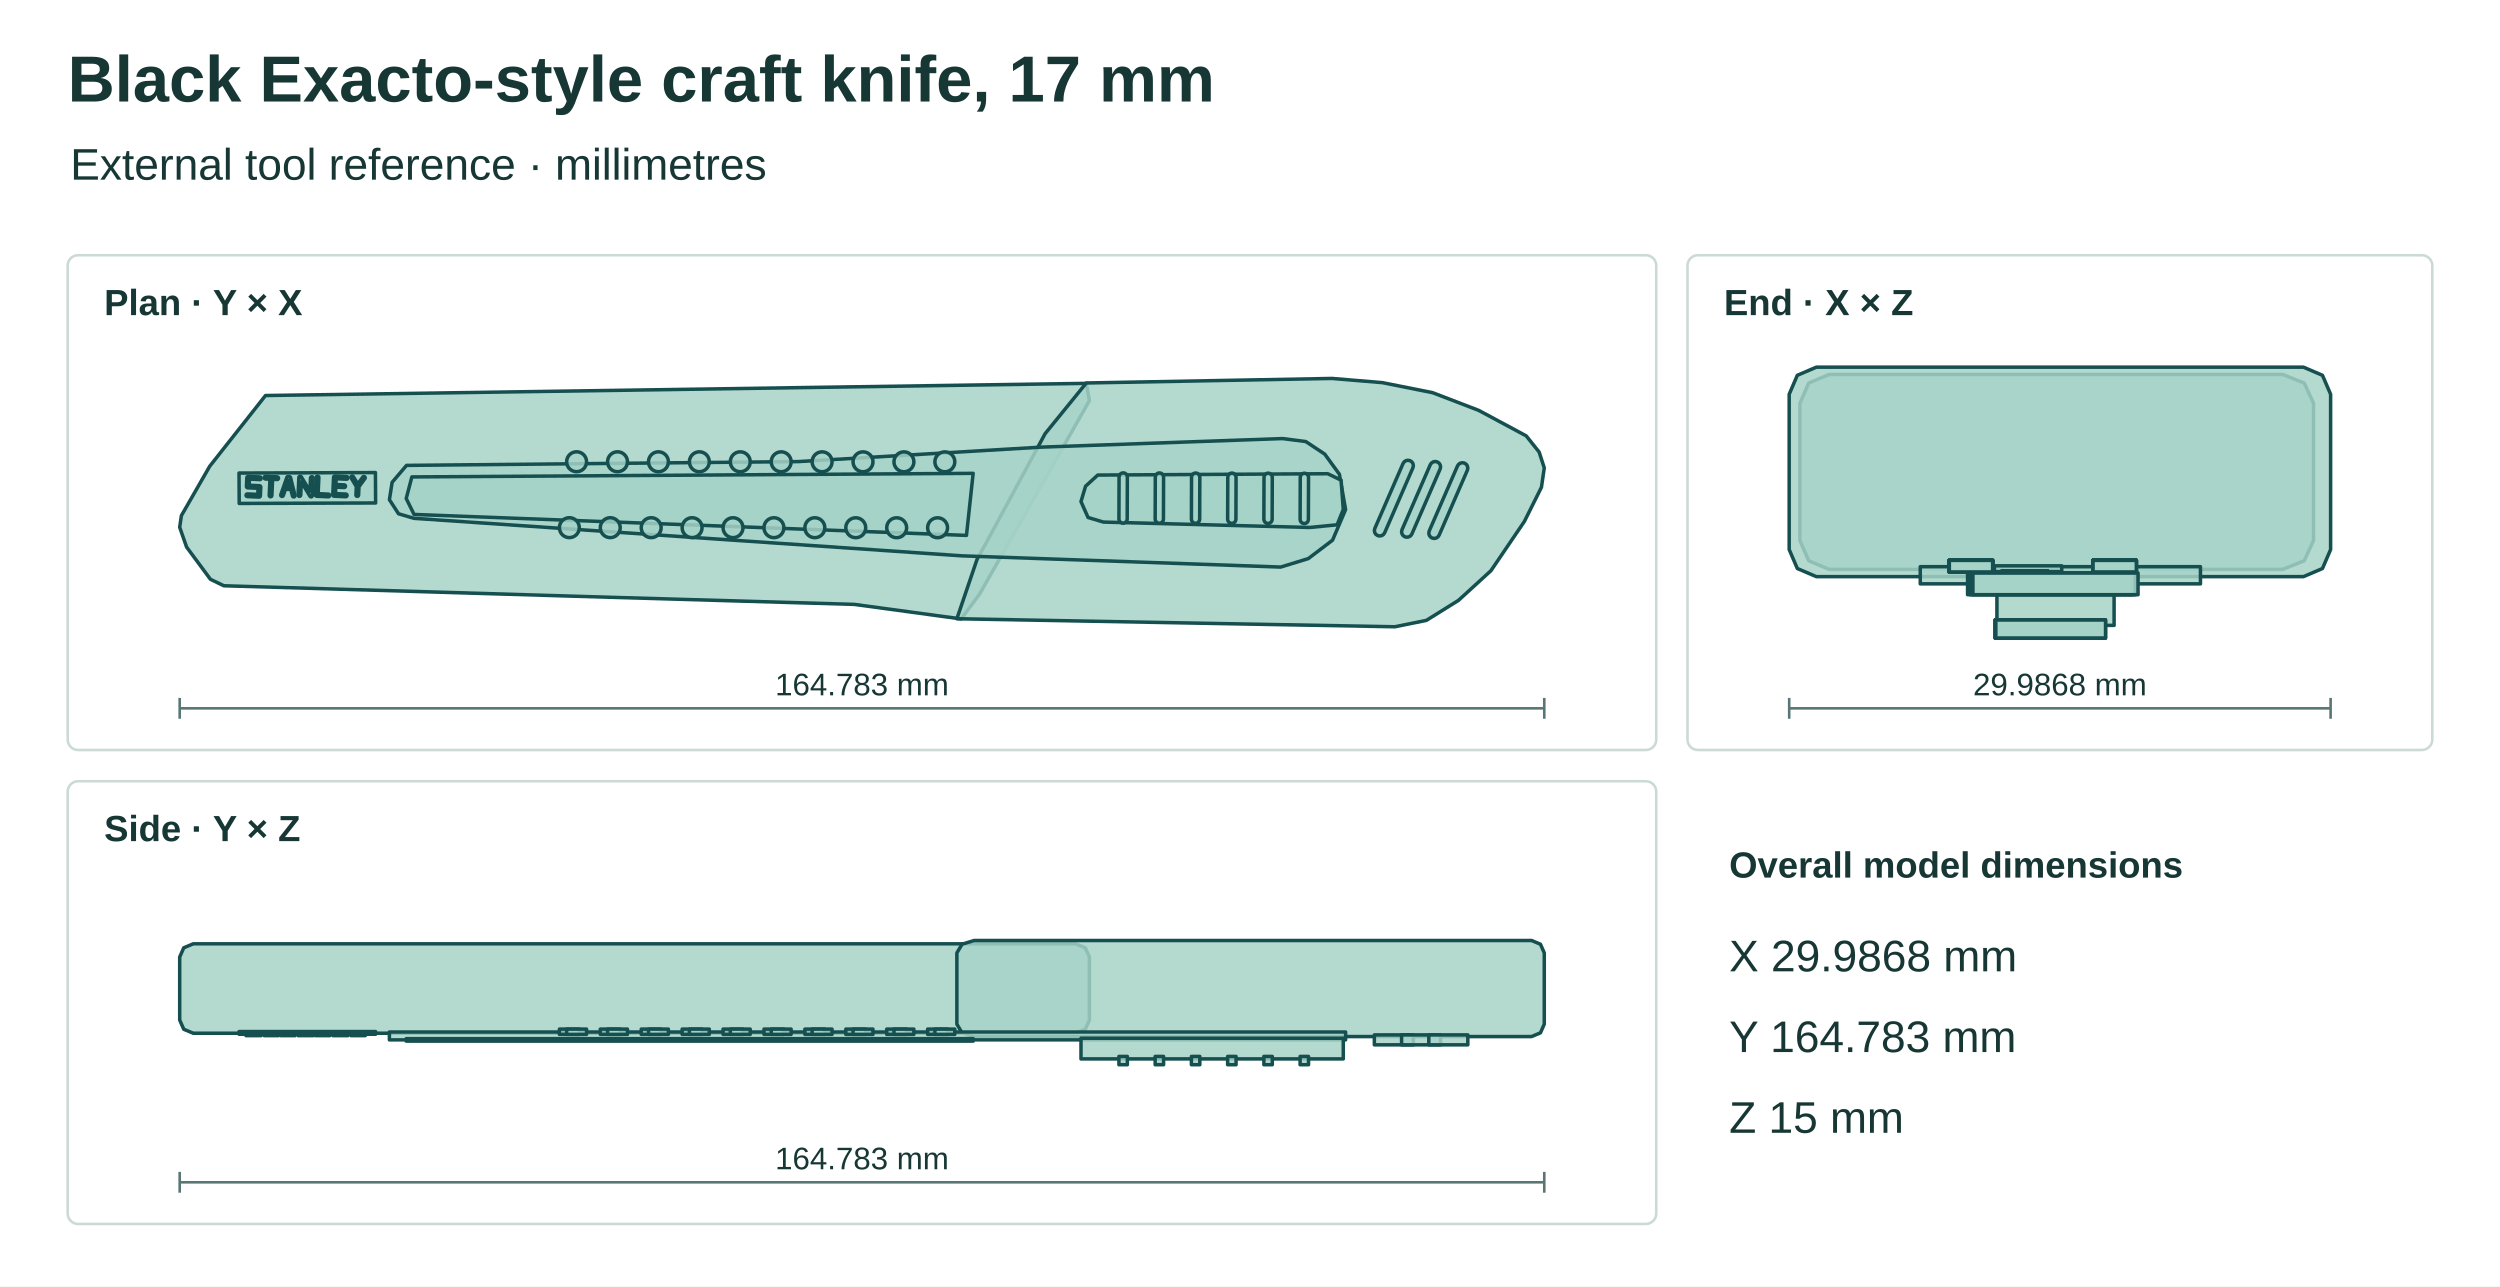
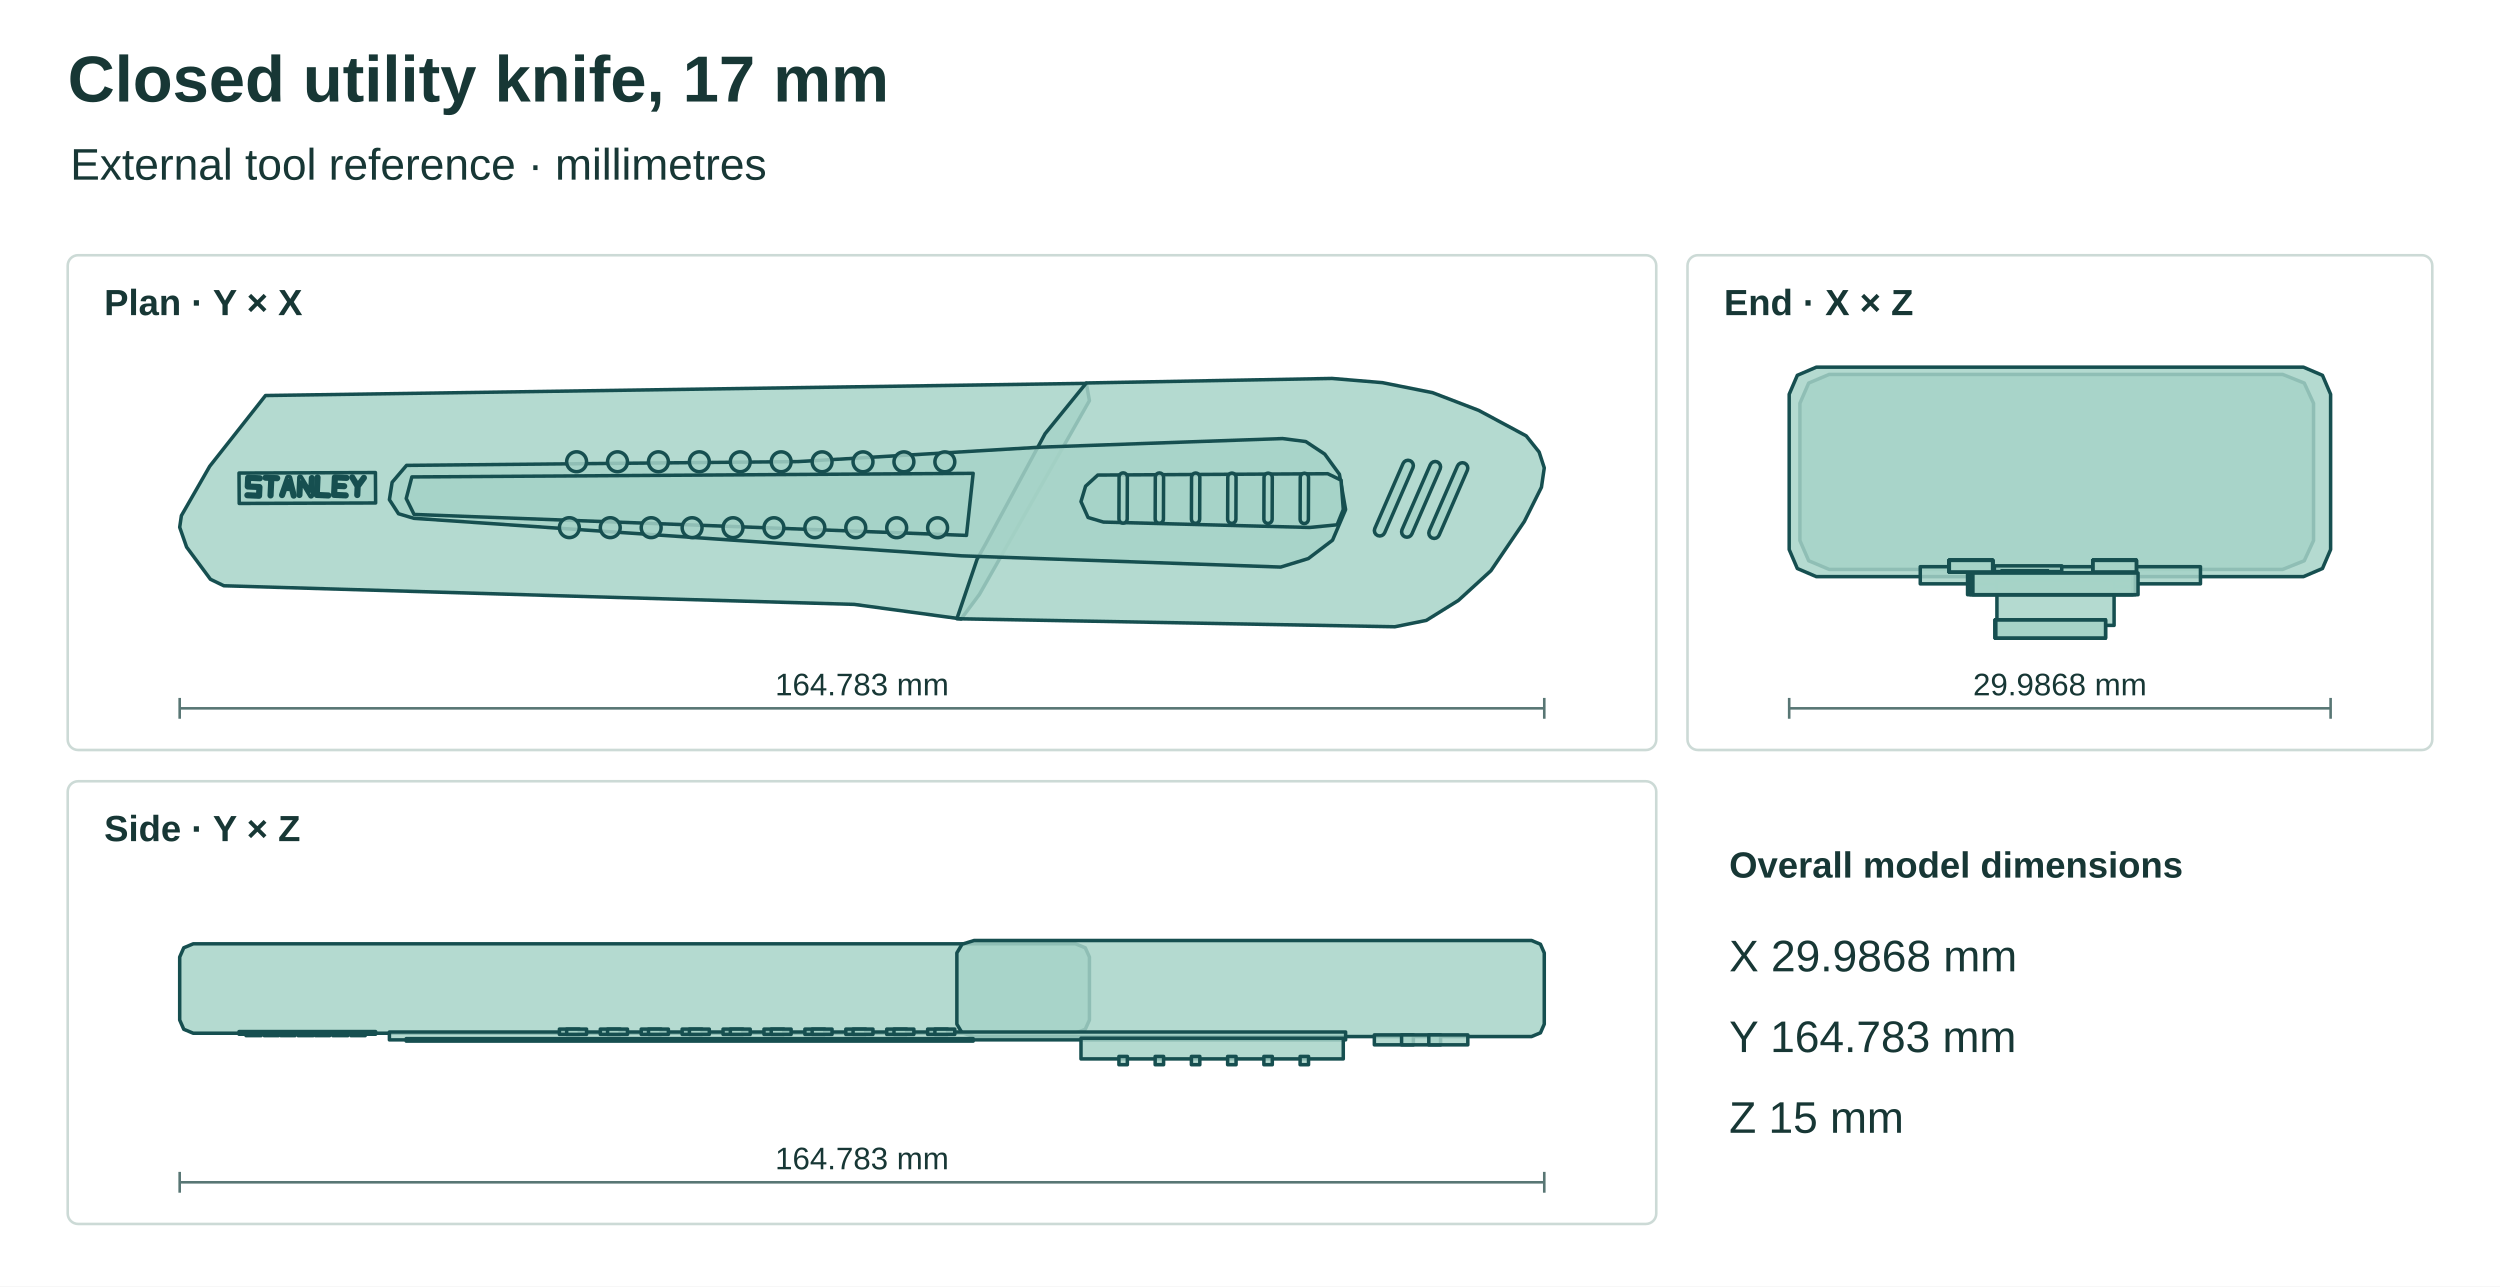
<svg xmlns="http://www.w3.org/2000/svg" width="960" height="494" viewBox="0 0 960 494" role="img">
  <style>
text {font-family:Arial,sans-serif;fill:#173735}
.title {font-size:25px;font-weight:600}
.label {font-size:14px;font-weight:600}
.detail {font-size:17px}
.panel {stroke:#ccdad6;fill:none}
.object {stroke:#164f50;stroke-width:1.35;fill:#a7d4c8;fill-opacity:.84;stroke-linejoin:round}
.dim {fill:none;stroke:#587674;stroke-width:1}
.measure {font-size:12px;text-anchor:middle;paint-order:stroke;stroke:white;stroke-width:4}
</style>
  <rect width="960" height="494" fill="white" />
-   <text x="26" y="39" class="title">Black Exacto-style craft knife, 17 mm</text>
+   <text x="26" y="39" class="title">Closed utility knife, 17 mm</text>
  <text x="27" y="69" class="detail">External tool reference · millimetres</text>
  <text x="40" y="121" class="label">Plan  ·  Y × X</text>
  <rect x="26" y="98" width="610" height="190" rx="4" class="panel" />
  <polygon points="376.087,228.261 418.341,153.849 417.143,147.211 101.952,151.882 80.529,179.049 69.650,198.012 69.000,202.471 71.651,210.072 80.820,222.456 85.946,224.931 233.885,229.344 328.032,232.084 369.080,237.672" class="object" />
  <polygon points="547.719,238.229 560.035,230.553 572.519,219.144 585.339,200.269 591.917,187.098 593.000,179.665 591.029,173.591 586.071,167.382 567.808,157.582 550.156,150.803 530.878,146.942 511.498,145.322 417.150,147.062 401.309,166.550 378.454,208.915 375.199,214.754 367.437,237.598 535.637,240.678" class="object" />
  <polygon points="502.400,214.493 511.696,207.429 516.713,195.684 514.332,182.110 508.694,174.374 501.429,169.558 492.503,168.409 399.581,171.709 306.558,177.249 156.109,178.709 150.580,185.194 149.531,191.880 153.029,197.275 158.936,199.037 369.272,213.440 491.779,217.755" class="object" />
  <polygon points="373.690,181.767 158.155,183.140 155.986,191.422 159.003,197.543 371.122,205.593" class="object" />
  <polygon points="144.238,193.138 144.164,181.464 91.784,181.650 91.857,193.325" class="object" />
  <polygon points="99.666,190.846 99.831,190.735 99.941,190.570 99.980,190.376 100.131,187.016 100.093,186.821 99.982,186.656 99.817,186.546 99.622,186.507 95.673,186.329 95.779,183.984 99.774,184.164 99.969,184.126 100.134,184.015 100.244,183.850 100.283,183.655 100.244,183.461 100.134,183.296 99.969,183.185 99.774,183.147 95.294,182.945 95.099,182.984 94.934,183.094 94.824,183.259 94.785,183.454 94.634,186.814 94.673,187.009 94.783,187.174 94.948,187.284 95.143,187.323 99.092,187.501 98.986,189.845 94.992,189.665 94.797,189.704 94.632,189.814 94.521,189.979 94.483,190.174 94.521,190.369 94.632,190.534 94.797,190.644 94.992,190.683 99.471,190.884" class="object" />
  <polygon points="104.086,190.715 104.251,190.605 104.362,190.440 104.400,190.245 104.679,184.056 106.434,184.135 106.629,184.096 106.794,183.986 106.904,183.821 106.943,183.626 106.904,183.431 106.794,183.266 106.629,183.156 106.434,183.117 101.954,182.916 101.759,182.955 101.594,183.065 101.484,183.230 101.445,183.425 101.484,183.619 101.594,183.784 101.759,183.895 101.954,183.933 103.663,184.010 103.383,190.245 103.421,190.440 103.532,190.605 103.697,190.715 103.892,190.754" class="object" />
  <path d="M 109.990,186.854 110.811,184.507 111.417,186.918 Z M 112.986,190.787 113.151,190.676 113.262,190.511 113.300,190.316 113.262,190.122 111.548,183.311 111.438,183.146 111.273,183.036 111.078,182.997 110.630,182.977 110.435,183.016 110.270,183.126 110.160,183.291 107.842,189.920 107.803,190.115 107.842,190.310 107.952,190.475 108.117,190.585 108.312,190.624 108.506,190.585 108.671,190.475 108.782,190.310 109.640,187.855 111.676,187.947 112.321,190.511 112.432,190.676 112.597,190.787 112.792,190.825 Z" fill-rule="evenodd" class="object" />
  <polygon points="119.646,190.757 119.811,190.647 119.922,190.482 119.960,190.287 120.263,183.567 120.224,183.372 120.114,183.207 119.949,183.097 119.754,183.058 119.559,183.097 119.394,183.207 119.284,183.372 119.245,183.567 119.019,188.597 115.744,183.171 115.634,183.006 115.469,182.895 115.274,182.857 115.079,182.895 114.914,183.006 114.804,183.171 114.765,183.365 114.463,190.086 114.502,190.280 114.612,190.445 114.777,190.556 114.972,190.594 115.166,190.556 115.331,190.445 115.442,190.280 115.480,190.086 115.707,185.056 118.982,190.482 119.092,190.647 119.257,190.757 119.452,190.796" class="object" />
  <polygon points="126.306,190.728 126.471,190.617 126.582,190.452 126.620,190.258 126.582,190.063 126.471,189.898 126.306,189.788 126.112,189.749 122.162,189.571 122.443,183.336 122.404,183.141 122.294,182.976 122.129,182.866 121.934,182.827 121.739,182.866 121.574,182.976 121.464,183.141 121.425,183.336 121.123,190.056 121.162,190.251 121.272,190.416 121.437,190.526 121.632,190.565 126.112,190.766" class="object" />
  <polygon points="132.966,190.698 133.131,190.588 133.242,190.423 133.280,190.228 133.242,190.033 133.131,189.868 132.966,189.758 132.772,189.719 128.822,189.542 128.934,187.063 132.168,187.208 132.362,187.169 132.527,187.059 132.638,186.894 132.676,186.699 132.638,186.505 132.527,186.339 132.362,186.229 132.168,186.190 128.980,186.047 129.079,183.837 133.074,184.017 133.269,183.978 133.434,183.868 133.544,183.703 133.583,183.508 133.544,183.314 133.434,183.148 133.269,183.038 133.074,182.999 128.594,182.798 128.400,182.837 128.234,182.947 128.124,183.112 128.085,183.307 127.940,186.531 127.940,186.532 127.940,186.533 127.783,190.026 127.822,190.221 127.932,190.386 128.097,190.497 128.292,190.535 132.772,190.737" class="object" />
  <polygon points="137.387,190.568 137.552,190.457 137.662,190.292 137.701,190.098 137.844,186.905 140.094,183.838 140.204,183.673 140.243,183.479 140.204,183.284 140.094,183.119 139.929,183.009 139.734,182.970 139.539,183.009 139.374,183.119 137.384,185.832 135.724,183.082 135.614,182.917 135.449,182.807 135.254,182.768 135.060,182.807 134.895,182.917 134.784,183.082 134.745,183.277 134.784,183.472 136.829,186.859 136.683,190.098 136.722,190.292 136.832,190.457 136.997,190.568 137.192,190.606" class="object" />
  <polygon points="219.002,206.418 219.373,206.363 219.736,206.273 220.088,206.146 220.427,205.986 220.748,205.794 221.049,205.571 221.326,205.319 221.578,205.042 221.801,204.741 221.993,204.420 222.154,204.081 222.280,203.729 222.371,203.365 222.426,202.995 222.444,202.621 222.426,202.247 222.371,201.876 222.280,201.513 222.154,201.161 221.993,200.822 221.801,200.501 221.578,200.200 221.326,199.923 221.049,199.671 220.748,199.448 220.427,199.256 220.088,199.095 219.736,198.969 219.373,198.878 219.002,198.823 218.628,198.805 218.254,198.823 217.884,198.878 217.520,198.969 217.168,199.095 216.829,199.256 216.508,199.448 216.207,199.671 215.930,199.923 215.678,200.200 215.455,200.501 215.263,200.822 215.103,201.161 214.976,201.513 214.885,201.876 214.831,202.247 214.812,202.621 214.831,202.995 214.885,203.365 214.976,203.729 215.103,204.081 215.263,204.420 215.455,204.741 215.678,205.042 215.930,205.319 216.207,205.571 216.508,205.794 216.829,205.986 217.168,206.146 217.520,206.273 217.884,206.363 218.254,206.418 218.628,206.437" class="object" />
  <polygon points="221.787,181.106 222.158,181.051 222.521,180.960 222.873,180.834 223.212,180.674 223.533,180.481 223.834,180.258 224.111,180.007 224.363,179.729 224.586,179.428 224.778,179.107 224.939,178.769 225.065,178.416 225.156,178.053 225.211,177.682 225.229,177.308 225.211,176.934 225.156,176.564 225.065,176.201 224.939,175.848 224.778,175.509 224.586,175.188 224.363,174.887 224.111,174.610 223.834,174.359 223.533,174.135 223.212,173.943 222.873,173.783 222.521,173.657 222.158,173.566 221.787,173.511 221.413,173.492 221.039,173.511 220.669,173.566 220.305,173.657 219.953,173.783 219.614,173.943 219.293,174.135 218.992,174.359 218.715,174.610 218.463,174.887 218.240,175.188 218.048,175.509 217.888,175.848 217.761,176.201 217.670,176.564 217.616,176.934 217.597,177.308 217.616,177.682 217.670,178.053 217.761,178.416 217.888,178.769 218.048,179.107 218.240,179.428 218.463,179.729 218.715,180.007 218.992,180.258 219.293,180.481 219.614,180.674 219.953,180.834 220.305,180.960 220.669,181.051 221.039,181.106 221.413,181.124" class="object" />
  <polygon points="234.714,206.422 235.084,206.367 235.447,206.276 235.800,206.150 236.138,205.990 236.460,205.797 236.760,205.574 237.038,205.323 237.289,205.045 237.512,204.744 237.705,204.423 237.865,204.085 237.991,203.732 238.082,203.369 238.137,202.998 238.155,202.624 238.137,202.250 238.082,201.880 237.991,201.517 237.865,201.164 237.705,200.826 237.512,200.504 237.289,200.204 237.038,199.926 236.760,199.675 236.460,199.452 236.138,199.259 235.800,199.099 235.447,198.973 235.084,198.882 234.714,198.827 234.339,198.808 233.965,198.827 233.595,198.882 233.232,198.973 232.879,199.099 232.541,199.259 232.219,199.452 231.919,199.675 231.641,199.926 231.390,200.204 231.167,200.504 230.974,200.826 230.814,201.164 230.688,201.517 230.597,201.880 230.542,202.250 230.524,202.624 230.542,202.998 230.597,203.369 230.688,203.732 230.814,204.085 230.974,204.423 231.167,204.744 231.390,205.045 231.641,205.323 231.919,205.574 232.219,205.797 232.541,205.990 232.879,206.150 233.232,206.276 233.595,206.367 233.965,206.422 234.339,206.440" class="object" />
  <polygon points="237.499,181.109 237.869,181.054 238.233,180.963 238.585,180.837 238.924,180.677 239.245,180.485 239.546,180.262 239.823,180.010 240.075,179.733 240.298,179.432 240.490,179.111 240.650,178.772 240.776,178.419 240.867,178.056 240.922,177.686 240.941,177.312 240.922,176.938 240.867,176.567 240.776,176.204 240.650,175.851 240.490,175.513 240.298,175.192 240.075,174.891 239.823,174.614 239.546,174.362 239.245,174.139 238.924,173.946 238.585,173.786 238.233,173.660 237.869,173.569 237.499,173.514 237.125,173.496 236.751,173.514 236.380,173.569 236.017,173.660 235.665,173.786 235.326,173.946 235.005,174.139 234.704,174.362 234.427,174.614 234.175,174.891 233.952,175.192 233.759,175.513 233.599,175.851 233.473,176.204 233.382,176.567 233.327,176.938 233.309,177.312 233.327,177.686 233.382,178.056 233.473,178.419 233.599,178.772 233.759,179.111 233.952,179.432 234.175,179.733 234.427,180.010 234.704,180.262 235.005,180.485 235.326,180.677 235.665,180.837 236.017,180.963 236.380,181.054 236.751,181.109 237.125,181.128" class="object" />
  <polygon points="250.425,206.426 250.796,206.371 251.159,206.280 251.512,206.154 251.850,205.994 252.171,205.801 252.472,205.578 252.750,205.326 253.001,205.049 253.224,204.748 253.417,204.427 253.577,204.089 253.703,203.736 253.794,203.373 253.849,203.002 253.867,202.628 253.849,202.254 253.794,201.884 253.703,201.521 253.577,201.168 253.417,200.829 253.224,200.508 253.001,200.207 252.750,199.930 252.472,199.678 252.171,199.455 251.850,199.263 251.512,199.103 251.159,198.977 250.796,198.886 250.425,198.831 250.051,198.812 249.677,198.831 249.307,198.886 248.944,198.977 248.591,199.103 248.252,199.263 247.931,199.455 247.630,199.678 247.353,199.930 247.101,200.207 246.878,200.508 246.686,200.829 246.526,201.168 246.400,201.521 246.309,201.884 246.254,202.254 246.235,202.628 246.254,203.002 246.309,203.373 246.400,203.736 246.526,204.089 246.686,204.427 246.878,204.748 247.101,205.049 247.353,205.326 247.630,205.578 247.931,205.801 248.252,205.994 248.591,206.154 248.944,206.280 249.307,206.371 249.677,206.426 250.051,206.444" class="object" />
  <polygon points="253.210,181.113 253.581,181.058 253.944,180.967 254.297,180.841 254.635,180.681 254.956,180.488 255.257,180.265 255.534,180.014 255.786,179.736 256.009,179.436 256.202,179.114 256.362,178.776 256.488,178.423 256.579,178.060 256.634,177.690 256.652,177.316 256.634,176.942 256.579,176.571 256.488,176.208 256.362,175.855 256.202,175.517 256.009,175.196 255.786,174.895 255.534,174.617 255.257,174.366 254.956,174.143 254.635,173.950 254.297,173.790 253.944,173.664 253.581,173.573 253.210,173.518 252.836,173.500 252.462,173.518 252.092,173.573 251.729,173.664 251.376,173.790 251.037,173.950 250.716,174.143 250.415,174.366 250.138,174.617 249.886,174.895 249.663,175.196 249.471,175.517 249.311,175.855 249.185,176.208 249.094,176.571 249.039,176.942 249.020,177.316 249.039,177.690 249.094,178.060 249.185,178.423 249.311,178.776 249.471,179.114 249.663,179.436 249.886,179.736 250.138,180.014 250.415,180.265 250.716,180.488 251.037,180.681 251.376,180.841 251.729,180.967 252.092,181.058 252.462,181.113 252.836,181.132" class="object" />
  <polygon points="266.137,206.430 266.507,206.375 266.870,206.284 267.223,206.157 267.561,205.997 267.883,205.805 268.183,205.582 268.461,205.330 268.712,205.053 268.935,204.752 269.128,204.431 269.288,204.092 269.414,203.740 269.505,203.376 269.560,203.006 269.579,202.632 269.560,202.258 269.505,201.888 269.414,201.524 269.288,201.172 269.128,200.833 268.935,200.512 268.712,200.211 268.461,199.934 268.183,199.682 267.883,199.459 267.561,199.267 267.223,199.107 266.870,198.980 266.507,198.889 266.137,198.834 265.763,198.816 265.389,198.834 265.018,198.889 264.655,198.980 264.302,199.107 263.964,199.267 263.643,199.459 263.342,199.682 263.064,199.934 262.813,200.211 262.590,200.512 262.397,200.833 262.237,201.172 262.111,201.524 262.020,201.888 261.965,202.258 261.947,202.632 261.965,203.006 262.020,203.376 262.111,203.740 262.237,204.092 262.397,204.431 262.590,204.752 262.813,205.053 263.064,205.330 263.342,205.582 263.643,205.805 263.964,205.997 264.302,206.157 264.655,206.284 265.018,206.375 265.389,206.430 265.763,206.448" class="object" />
  <polygon points="268.922,181.117 269.292,181.062 269.655,180.971 270.008,180.845 270.346,180.685 270.668,180.492 270.968,180.269 271.246,180.018 271.497,179.740 271.720,179.439 271.913,179.118 272.073,178.780 272.199,178.427 272.290,178.064 272.345,177.693 272.364,177.319 272.345,176.945 272.290,176.575 272.199,176.212 272.073,175.859 271.913,175.521 271.720,175.199 271.497,174.899 271.246,174.621 270.968,174.370 270.668,174.147 270.346,173.954 270.008,173.794 269.655,173.668 269.292,173.577 268.922,173.522 268.548,173.503 268.174,173.522 267.803,173.577 267.440,173.668 267.087,173.794 266.749,173.954 266.428,174.147 266.127,174.370 265.849,174.621 265.598,174.899 265.375,175.199 265.182,175.521 265.022,175.859 264.896,176.212 264.805,176.575 264.750,176.945 264.732,177.319 264.750,177.693 264.805,178.064 264.896,178.427 265.022,178.780 265.182,179.118 265.375,179.439 265.598,179.740 265.849,180.018 266.127,180.269 266.428,180.492 266.749,180.685 267.087,180.845 267.440,180.971 267.803,181.062 268.174,181.117 268.548,181.135" class="object" />
  <polygon points="281.848,206.433 282.219,206.378 282.582,206.287 282.934,206.161 283.273,206.001 283.594,205.809 283.895,205.586 284.172,205.334 284.424,205.057 284.647,204.756 284.839,204.435 285.000,204.096 285.126,203.744 285.217,203.380 285.272,203.010 285.290,202.636 285.272,202.262 285.217,201.891 285.126,201.528 285.000,201.176 284.839,200.837 284.647,200.516 284.424,200.215 284.172,199.938 283.895,199.686 283.594,199.463 283.273,199.270 282.934,199.110 282.582,198.984 282.219,198.893 281.848,198.838 281.474,198.820 281.100,198.838 280.730,198.893 280.366,198.984 280.014,199.110 279.675,199.270 279.354,199.463 279.053,199.686 278.776,199.938 278.524,200.215 278.301,200.516 278.109,200.837 277.949,201.176 277.822,201.528 277.731,201.891 277.677,202.262 277.658,202.636 277.677,203.010 277.731,203.380 277.822,203.744 277.949,204.096 278.109,204.435 278.301,204.756 278.524,205.057 278.776,205.334 279.053,205.586 279.354,205.809 279.675,206.001 280.014,206.161 280.366,206.287 280.730,206.378 281.100,206.433 281.474,206.452" class="object" />
  <polygon points="284.633,181.121 285.004,181.066 285.367,180.975 285.719,180.849 286.058,180.689 286.379,180.496 286.680,180.273 286.957,180.022 287.209,179.744 287.432,179.443 287.624,179.122 287.785,178.784 287.911,178.431 288.002,178.068 288.057,177.697 288.075,177.323 288.057,176.949 288.002,176.579 287.911,176.216 287.785,175.863 287.624,175.524 287.432,175.203 287.209,174.902 286.957,174.625 286.680,174.373 286.379,174.150 286.058,173.958 285.719,173.798 285.367,173.672 285.004,173.581 284.633,173.526 284.259,173.507 283.885,173.526 283.515,173.581 283.151,173.672 282.799,173.798 282.460,173.958 282.139,174.150 281.838,174.373 281.561,174.625 281.309,174.902 281.086,175.203 280.894,175.524 280.734,175.863 280.607,176.216 280.516,176.579 280.462,176.949 280.443,177.323 280.462,177.697 280.516,178.068 280.607,178.431 280.734,178.784 280.894,179.122 281.086,179.443 281.309,179.744 281.561,180.022 281.838,180.273 282.139,180.496 282.460,180.689 282.799,180.849 283.151,180.975 283.515,181.066 283.885,181.121 284.259,181.139" class="object" />
  <polygon points="297.560,206.437 297.930,206.382 298.293,206.291 298.646,206.165 298.984,206.005 299.306,205.812 299.606,205.589 299.884,205.338 300.135,205.060 300.358,204.759 300.551,204.438 300.711,204.100 300.837,203.747 300.928,203.384 300.983,203.013 301.001,202.639 300.983,202.265 300.928,201.895 300.837,201.532 300.711,201.179 300.551,200.841 300.358,200.519 300.135,200.219 299.884,199.941 299.606,199.690 299.306,199.467 298.984,199.274 298.646,199.114 298.293,198.988 297.930,198.897 297.560,198.842 297.186,198.823 296.811,198.842 296.441,198.897 296.078,198.988 295.725,199.114 295.387,199.274 295.066,199.467 294.765,199.690 294.487,199.941 294.236,200.219 294.013,200.519 293.820,200.841 293.660,201.179 293.534,201.532 293.443,201.895 293.388,202.265 293.370,202.639 293.388,203.013 293.443,203.384 293.534,203.747 293.660,204.100 293.820,204.438 294.013,204.759 294.236,205.060 294.487,205.338 294.765,205.589 295.066,205.812 295.387,206.005 295.725,206.165 296.078,206.291 296.441,206.382 296.811,206.437 297.186,206.455" class="object" />
  <polygon points="300.345,181.124 300.715,181.069 301.078,180.978 301.431,180.852 301.769,180.692 302.091,180.500 302.391,180.276 302.669,180.025 302.920,179.748 303.143,179.447 303.336,179.126 303.496,178.787 303.622,178.434 303.713,178.071 303.768,177.701 303.786,177.327 303.768,176.953 303.713,176.582 303.622,176.219 303.496,175.866 303.336,175.528 303.143,175.207 302.920,174.906 302.669,174.628 302.391,174.377 302.091,174.154 301.769,173.961 301.431,173.801 301.078,173.675 300.715,173.584 300.345,173.529 299.971,173.511 299.596,173.529 299.226,173.584 298.863,173.675 298.510,173.801 298.172,173.961 297.850,174.154 297.550,174.377 297.272,174.628 297.021,174.906 296.798,175.207 296.605,175.528 296.445,175.866 296.319,176.219 296.228,176.582 296.173,176.953 296.155,177.327 296.173,177.701 296.228,178.071 296.319,178.434 296.445,178.787 296.605,179.126 296.798,179.447 297.021,179.748 297.272,180.025 297.550,180.276 297.850,180.500 298.172,180.692 298.510,180.852 298.863,180.978 299.226,181.069 299.596,181.124 299.971,181.143" class="object" />
  <polygon points="313.271,206.441 313.641,206.386 314.005,206.295 314.357,206.169 314.696,206.009 315.017,205.816 315.318,205.593 315.595,205.341 315.847,205.064 316.070,204.763 316.262,204.442 316.422,204.103 316.549,203.751 316.640,203.388 316.694,203.017 316.713,202.643 316.694,202.269 316.640,201.899 316.549,201.535 316.422,201.183 316.262,200.844 316.070,200.523 315.847,200.222 315.595,199.945 315.318,199.693 315.017,199.470 314.696,199.278 314.357,199.118 314.005,198.992 313.641,198.901 313.271,198.846 312.897,198.827 312.523,198.846 312.152,198.901 311.789,198.992 311.437,199.118 311.098,199.278 310.777,199.470 310.476,199.693 310.199,199.945 309.947,200.222 309.724,200.523 309.532,200.844 309.371,201.183 309.245,201.535 309.154,201.899 309.099,202.269 309.081,202.643 309.099,203.017 309.154,203.388 309.245,203.751 309.371,204.103 309.532,204.442 309.724,204.763 309.947,205.064 310.199,205.341 310.476,205.593 310.777,205.816 311.098,206.009 311.437,206.169 311.789,206.295 312.152,206.386 312.523,206.441 312.897,206.459" class="object" />
  <polygon points="316.056,181.128 316.426,181.073 316.790,180.982 317.142,180.856 317.481,180.696 317.802,180.503 318.103,180.280 318.380,180.029 318.632,179.751 318.855,179.451 319.047,179.129 319.207,178.791 319.334,178.438 319.425,178.075 319.479,177.705 319.498,177.331 319.479,176.957 319.425,176.586 319.334,176.223 319.207,175.870 319.047,175.532 318.855,175.211 318.632,174.910 318.380,174.632 318.103,174.381 317.802,174.158 317.481,173.965 317.142,173.805 316.790,173.679 316.426,173.588 316.056,173.533 315.682,173.515 315.308,173.533 314.937,173.588 314.574,173.679 314.222,173.805 313.883,173.965 313.562,174.158 313.261,174.381 312.984,174.632 312.732,174.910 312.509,175.211 312.317,175.532 312.156,175.870 312.030,176.223 311.939,176.586 311.884,176.957 311.866,177.331 311.884,177.705 311.939,178.075 312.030,178.438 312.156,178.791 312.317,179.129 312.509,179.451 312.732,179.751 312.984,180.029 313.261,180.280 313.562,180.503 313.883,180.696 314.222,180.856 314.574,180.982 314.937,181.073 315.308,181.128 315.682,181.146" class="object" />
  <polygon points="328.982,206.445 329.353,206.390 329.716,206.299 330.069,206.172 330.407,206.012 330.728,205.820 331.029,205.597 331.307,205.345 331.558,205.068 331.781,204.767 331.974,204.446 332.134,204.107 332.260,203.755 332.351,203.391 332.406,203.021 332.424,202.647 332.406,202.273 332.351,201.903 332.260,201.539 332.134,201.187 331.974,200.848 331.781,200.527 331.558,200.226 331.307,199.949 331.029,199.697 330.728,199.474 330.407,199.282 330.069,199.122 329.716,198.995 329.353,198.904 328.982,198.849 328.608,198.831 328.234,198.849 327.864,198.904 327.501,198.995 327.148,199.122 326.810,199.282 326.488,199.474 326.188,199.697 325.910,199.949 325.659,200.226 325.436,200.527 325.243,200.848 325.083,201.187 324.957,201.539 324.866,201.903 324.811,202.273 324.792,202.647 324.811,203.021 324.866,203.391 324.957,203.755 325.083,204.107 325.243,204.446 325.436,204.767 325.659,205.068 325.910,205.345 326.188,205.597 326.488,205.820 326.810,206.012 327.148,206.172 327.501,206.299 327.864,206.390 328.234,206.445 328.608,206.463" class="object" />
  <polygon points="331.768,181.132 332.138,181.077 332.501,180.986 332.854,180.860 333.192,180.700 333.514,180.507 333.814,180.284 334.092,180.033 334.343,179.755 334.567,179.454 334.759,179.133 334.919,178.795 335.045,178.442 335.136,178.079 335.191,177.708 335.210,177.334 335.191,176.960 335.136,176.590 335.045,176.227 334.919,175.874 334.759,175.536 334.567,175.214 334.343,174.914 334.092,174.636 333.814,174.385 333.514,174.162 333.192,173.969 332.854,173.809 332.501,173.683 332.138,173.592 331.768,173.537 331.394,173.518 331.020,173.537 330.649,173.592 330.286,173.683 329.933,173.809 329.595,173.969 329.274,174.162 328.973,174.385 328.695,174.636 328.444,174.914 328.221,175.214 328.028,175.536 327.868,175.874 327.742,176.227 327.651,176.590 327.596,176.960 327.578,177.334 327.596,177.708 327.651,178.079 327.742,178.442 327.868,178.795 328.028,179.133 328.221,179.454 328.444,179.755 328.695,180.033 328.973,180.284 329.274,180.507 329.595,180.700 329.933,180.860 330.286,180.986 330.649,181.077 331.020,181.132 331.394,181.150" class="object" />
  <polygon points="344.694,206.448 345.065,206.393 345.428,206.302 345.780,206.176 346.119,206.016 346.440,205.824 346.741,205.601 347.018,205.349 347.270,205.072 347.493,204.771 347.685,204.450 347.846,204.111 347.972,203.758 348.063,203.395 348.118,203.025 348.136,202.651 348.118,202.277 348.063,201.906 347.972,201.543 347.846,201.190 347.685,200.852 347.493,200.531 347.270,200.230 347.018,199.953 346.741,199.701 346.440,199.478 346.119,199.285 345.780,199.125 345.428,198.999 345.065,198.908 344.694,198.853 344.320,198.835 343.946,198.853 343.576,198.908 343.212,198.999 342.860,199.125 342.521,199.285 342.200,199.478 341.899,199.701 341.622,199.953 341.370,200.230 341.147,200.531 340.955,200.852 340.795,201.190 340.669,201.543 340.578,201.906 340.523,202.277 340.504,202.651 340.523,203.025 340.578,203.395 340.669,203.758 340.795,204.111 340.955,204.450 341.147,204.771 341.370,205.072 341.622,205.349 341.899,205.601 342.200,205.824 342.521,206.016 342.860,206.176 343.212,206.302 343.576,206.393 343.946,206.448 344.320,206.467" class="object" />
  <polygon points="347.479,181.136 347.850,181.081 348.213,180.990 348.565,180.864 348.904,180.704 349.225,180.511 349.526,180.288 349.803,180.036 350.055,179.759 350.278,179.458 350.470,179.137 350.631,178.798 350.757,178.446 350.848,178.083 350.903,177.712 350.921,177.338 350.903,176.964 350.848,176.594 350.757,176.230 350.631,175.878 350.470,175.539 350.278,175.218 350.055,174.917 349.803,174.640 349.526,174.388 349.225,174.165 348.904,173.973 348.565,173.813 348.213,173.687 347.850,173.596 347.479,173.541 347.105,173.522 346.731,173.541 346.361,173.596 345.997,173.687 345.645,173.813 345.306,173.973 344.985,174.165 344.684,174.388 344.407,174.640 344.155,174.917 343.932,175.218 343.740,175.539 343.580,175.878 343.453,176.230 343.363,176.594 343.308,176.964 343.289,177.338 343.308,177.712 343.363,178.083 343.453,178.446 343.580,178.798 343.740,179.137 343.932,179.458 344.155,179.759 344.407,180.036 344.684,180.288 344.985,180.511 345.306,180.704 345.645,180.864 345.997,180.990 346.361,181.081 346.731,181.136 347.105,181.154" class="object" />
  <polygon points="360.406,206.452 360.776,206.397 361.139,206.306 361.492,206.180 361.830,206.020 362.152,205.827 362.452,205.604 362.730,205.353 362.981,205.075 363.204,204.774 363.397,204.453 363.557,204.115 363.683,203.762 363.774,203.399 363.829,203.028 363.847,202.654 363.829,202.280 363.774,201.910 363.683,201.547 363.557,201.194 363.397,200.855 363.204,200.534 362.981,200.233 362.730,199.956 362.452,199.705 362.152,199.481 361.830,199.289 361.492,199.129 361.139,199.003 360.776,198.912 360.406,198.857 360.032,198.838 359.658,198.857 359.287,198.912 358.924,199.003 358.571,199.129 358.233,199.289 357.912,199.481 357.611,199.705 357.333,199.956 357.082,200.233 356.859,200.534 356.666,200.855 356.506,201.194 356.380,201.547 356.289,201.910 356.234,202.280 356.216,202.654 356.234,203.028 356.289,203.399 356.380,203.762 356.506,204.115 356.666,204.453 356.859,204.774 357.082,205.075 357.333,205.353 357.611,205.604 357.912,205.827 358.233,206.020 358.571,206.180 358.924,206.306 359.287,206.397 359.658,206.452 360.032,206.470" class="object" />
  <polygon points="363.191,181.139 363.561,181.084 363.924,180.993 364.277,180.867 364.615,180.707 364.937,180.515 365.237,180.291 365.515,180.040 365.766,179.762 365.989,179.462 366.182,179.140 366.342,178.802 366.468,178.449 366.559,178.086 366.614,177.716 366.632,177.342 366.614,176.968 366.559,176.597 366.468,176.234 366.342,175.881 366.182,175.543 365.989,175.222 365.766,174.921 365.515,174.643 365.237,174.392 364.937,174.169 364.615,173.976 364.277,173.816 363.924,173.690 363.561,173.599 363.191,173.544 362.817,173.526 362.443,173.544 362.072,173.599 361.709,173.690 361.356,173.816 361.018,173.976 360.697,174.169 360.396,174.392 360.118,174.643 359.867,174.921 359.644,175.222 359.451,175.543 359.291,175.881 359.165,176.234 359.074,176.597 359.019,176.968 359.001,177.342 359.019,177.716 359.074,178.086 359.165,178.449 359.291,178.802 359.451,179.140 359.644,179.462 359.867,179.762 360.118,180.040 360.396,180.291 360.697,180.515 361.018,180.707 361.356,180.867 361.709,180.993 362.072,181.084 362.443,181.139 362.817,181.158" class="object" />
  <polygon points="513.458,201.523 515.818,195.644 514.977,184.384 509.852,181.908 421.544,182.424 416.862,186.702 415.100,192.608 417.818,198.716 423.724,200.478 502.938,202.546" class="object" />
  <polygon points="431.866,200.789 432.382,200.445 432.727,199.929 432.848,199.320 432.902,183.163 432.781,182.554 432.436,182.038 431.920,181.694 431.312,181.573 430.703,181.694 430.187,182.038 429.843,182.554 429.722,183.163 429.668,199.320 429.789,199.929 430.134,200.445 430.650,200.789 431.258,200.910" class="object" />
  <polygon points="445.781,200.817 446.297,200.472 446.642,199.957 446.763,199.348 446.816,183.190 446.695,182.581 446.351,182.066 445.835,181.721 445.226,181.600 444.618,181.721 444.102,182.066 443.758,182.581 443.637,183.190 443.583,199.348 443.704,199.957 444.048,200.472 444.564,200.817 445.173,200.938" class="object" />
  <polygon points="459.696,200.845 460.212,200.500 460.556,199.984 460.677,199.376 460.731,183.218 460.610,182.609 460.266,182.093 459.750,181.749 459.141,181.628 458.533,181.749 458.017,182.093 457.672,182.609 457.551,183.218 457.498,199.376 457.619,199.984 457.963,200.500 458.479,200.845 459.088,200.966" class="object" />
  <polygon points="473.611,200.872 474.127,200.528 474.471,200.012 474.592,199.403 474.646,183.245 474.525,182.637 474.180,182.121 473.664,181.776 473.056,181.655 472.448,181.776 471.932,182.121 471.587,182.637 471.466,183.245 471.412,199.403 471.533,200.012 471.878,200.528 472.394,200.872 473.002,200.993" class="object" />
  <polygon points="487.525,200.900 488.041,200.555 488.386,200.040 488.507,199.431 488.561,183.273 488.440,182.664 488.095,182.149 487.579,181.804 486.971,181.683 486.362,181.804 485.847,182.149 485.502,182.664 485.381,183.273 485.327,199.431 485.448,200.040 485.793,200.555 486.309,200.900 486.917,201.021" class="object" />
  <polygon points="501.440,200.928 501.956,200.583 502.301,200.067 502.422,199.459 502.476,183.301 502.355,182.692 502.010,182.176 501.494,181.832 500.886,181.711 500.277,181.832 499.762,182.176 499.417,182.692 499.296,183.301 499.242,199.459 499.363,200.067 499.708,200.583 500.223,200.928 500.832,201.049" class="object" />
  <polygon points="530.608,205.665 531.279,205.217 531.727,204.547 542.576,179.597 542.733,178.806 542.576,178.015 542.128,177.344 541.457,176.896 540.666,176.739 539.875,176.896 539.205,177.344 538.757,178.015 527.908,202.965 527.750,203.756 527.908,204.547 528.356,205.217 529.026,205.665 529.817,205.823" class="object" />
  <polygon points="541.062,206.136 541.732,205.688 542.180,205.017 553.029,180.067 553.187,179.276 553.029,178.485 552.581,177.815 551.911,177.367 551.120,177.209 550.329,177.367 549.658,177.815 549.210,178.485 538.361,203.435 538.204,204.226 538.361,205.017 538.809,205.688 539.480,206.136 540.271,206.293" class="object" />
  <polygon points="551.515,206.606 552.186,206.158 552.634,205.487 563.483,180.538 563.640,179.747 563.483,178.956 563.035,178.285 562.364,177.837 561.573,177.680 560.782,177.837 560.111,178.285 559.663,178.956 548.814,203.905 548.657,204.696 548.814,205.487 549.262,206.158 549.933,206.606 550.724,206.763" class="object" />
  <path d="M69 268v8 m0 -4 H593 m0 -4 v8" class="dim" />
  <text x="331" y="267" class="measure">164.783 mm</text>
  <text x="40" y="323" class="label">Side  ·  Y × Z</text>
  <rect x="26" y="300" width="610" height="170" rx="4" class="panel" />
  <polygon points="416.740,395.239 418.341,391.678 418.341,367.510 416.740,363.949 413.007,362.422 74.214,362.422 70.564,363.949 69.000,367.510 69.000,391.678 70.564,395.239 74.214,396.766 413.007,396.766" class="object" />
  <polygon points="591.536,396.607 593.000,393.268 593.000,365.920 591.536,362.581 588.119,361.150 374.054,361.150 369.422,362.581 367.437,365.920 367.437,393.268 369.422,396.607 374.054,398.038 588.119,398.038" class="object" />
  <polygon points="516.713,396.289 149.531,396.289 149.531,399.310 516.713,399.310" class="object" />
  <polygon points="373.690,398.833 155.986,398.833 155.986,399.787 373.690,399.787" class="object" />
  <polygon points="144.238,396.130 91.784,396.130 91.784,397.147 144.238,397.147" class="object" />
  <polygon points="100.283,397.020 94.483,397.020 94.483,397.688 100.283,397.688" class="object" />
  <polygon points="106.943,397.020 101.445,397.020 101.445,397.688 106.943,397.688" class="object" />
  <polygon points="113.300,397.020 107.803,397.020 107.803,397.688 113.300,397.688" class="object" />
  <polygon points="120.263,397.020 114.463,397.020 114.463,397.688 120.263,397.688" class="object" />
  <polygon points="126.620,397.020 121.123,397.020 121.123,397.688 126.620,397.688" class="object" />
  <polygon points="133.583,397.020 127.783,397.020 127.783,397.688 133.583,397.688" class="object" />
  <polygon points="140.243,397.020 134.745,397.020 134.745,397.688 140.243,397.688" class="object" />
  <polygon points="222.444,395.176 214.812,395.176 214.812,397.211 222.444,397.211" class="object" />
  <polygon points="225.229,395.176 217.597,395.176 217.597,397.211 225.229,397.211" class="object" />
  <polygon points="238.155,395.176 230.524,395.176 230.524,397.211 238.155,397.211" class="object" />
  <polygon points="240.941,395.176 233.309,395.176 233.309,397.211 240.941,397.211" class="object" />
  <polygon points="253.867,395.176 246.235,395.176 246.235,397.211 253.867,397.211" class="object" />
  <polygon points="256.652,395.176 249.020,395.176 249.020,397.211 256.652,397.211" class="object" />
  <polygon points="269.579,395.176 261.947,395.176 261.947,397.211 269.579,397.211" class="object" />
  <polygon points="272.364,395.176 264.732,395.176 264.732,397.211 272.364,397.211" class="object" />
  <polygon points="285.290,395.176 277.658,395.176 277.658,397.211 285.290,397.211" class="object" />
  <polygon points="288.075,395.176 280.443,395.176 280.443,397.211 288.075,397.211" class="object" />
  <polygon points="301.001,395.176 293.370,395.176 293.370,397.211 301.001,397.211" class="object" />
  <polygon points="303.786,395.176 296.155,395.176 296.155,397.211 303.786,397.211" class="object" />
  <polygon points="316.713,395.176 309.081,395.176 309.081,397.211 316.713,397.211" class="object" />
  <polygon points="319.498,395.176 311.866,395.176 311.866,397.211 319.498,397.211" class="object" />
  <polygon points="332.424,395.176 324.792,395.176 324.792,397.211 332.424,397.211" class="object" />
  <polygon points="335.210,395.176 327.578,395.176 327.578,397.211 335.210,397.211" class="object" />
  <polygon points="348.136,395.176 340.504,395.176 340.504,397.211 348.136,397.211" class="object" />
  <polygon points="350.921,395.176 343.289,395.176 343.289,397.211 350.921,397.211" class="object" />
  <polygon points="363.847,395.176 356.216,395.176 356.216,397.211 363.847,397.211" class="object" />
  <polygon points="366.632,395.176 359.001,395.176 359.001,397.211 366.632,397.211" class="object" />
  <polygon points="515.818,398.674 415.100,398.674 415.100,406.624 515.818,406.624" class="object" />
  <polygon points="432.902,405.670 429.668,405.670 429.668,408.850 432.902,408.850" class="object" />
  <polygon points="446.816,405.670 443.583,405.670 443.583,408.850 446.816,408.850" class="object" />
  <polygon points="460.731,405.670 457.498,405.670 457.498,408.850 460.731,408.850" class="object" />
  <polygon points="474.646,405.670 471.412,405.670 471.412,408.850 474.646,408.850" class="object" />
  <polygon points="488.561,405.670 485.327,405.670 485.327,408.850 488.561,408.850" class="object" />
  <polygon points="502.476,405.670 499.242,405.670 499.242,408.850 502.476,408.850" class="object" />
  <polygon points="542.733,397.402 527.750,397.402 527.750,401.218 542.733,401.218" class="object" />
  <polygon points="553.187,397.402 538.204,397.402 538.204,401.218 553.187,401.218" class="object" />
  <polygon points="563.640,397.402 548.657,397.402 548.657,401.218 563.640,401.218" class="object" />
  <path d="M69 450v8 m0 -4 H593 m0 -4 v8" class="dim" />
  <text x="331" y="449" class="measure">164.783 mm</text>
  <text x="662" y="121" class="label">End  ·  X × Z</text>
  <rect x="648" y="98" width="286" height="190" rx="4" class="panel" />
  <polygon points="884.838,215.325 888.400,207.560 888.400,154.867 884.838,147.101 876.525,143.773 702.396,143.773 694.534,147.101 691.165,154.867 691.165,207.560 694.534,215.325 702.396,218.653 876.525,218.653" class="object" />
  <polygon points="891.828,218.307 894.954,211.027 894.954,151.400 891.828,144.120 884.535,141.000 697.454,141.000 690.168,144.120 687.046,151.400 687.046,211.027 690.168,218.307 697.454,221.427 884.535,221.427" class="object" />
  <polygon points="844.975,217.613 737.382,217.613 737.382,224.200 844.975,224.200" class="object" />
  <polygon points="818.456,223.160 766.507,223.160 766.507,225.240 818.456,225.240" class="object" />
  <polygon points="791.709,217.267 765.847,217.267 765.847,219.485 791.709,219.485" class="object" />
  <polygon points="786.387,219.208 769.077,219.208 769.077,220.664 786.387,220.664" class="object" />
  <polygon points="786.103,219.208 769.013,219.208 769.013,220.664 786.103,220.664" class="object" />
  <polygon points="786.258,219.208 769.146,219.208 769.146,220.664 786.258,220.664" class="object" />
  <polygon points="786.195,219.208 768.884,219.208 768.884,220.664 786.195,220.664" class="object" />
  <polygon points="786.130,219.208 768.820,219.208 768.820,220.664 786.130,220.664" class="object" />
  <polygon points="786.066,219.208 768.756,219.208 768.756,220.664 786.066,220.664" class="object" />
  <polygon points="785.781,219.208 768.691,219.208 768.691,220.664 785.781,220.664" class="object" />
  <polygon points="820.297,215.187 803.657,215.187 803.657,219.624 820.297,219.624" class="object" />
  <polygon points="765.107,215.187 748.467,215.187 748.467,219.624 765.107,219.624" class="object" />
  <polygon points="820.304,215.187 803.664,215.187 803.664,219.624 820.304,219.624" class="object" />
  <polygon points="765.114,215.187 748.474,215.187 748.474,219.624 765.114,219.624" class="object" />
  <polygon points="820.313,215.187 803.673,215.187 803.673,219.624 820.313,219.624" class="object" />
  <polygon points="765.123,215.187 748.483,215.187 748.483,219.624 765.123,219.624" class="object" />
  <polygon points="820.321,215.187 803.681,215.187 803.681,219.624 820.321,219.624" class="object" />
  <polygon points="765.131,215.187 748.491,215.187 748.491,219.624 765.131,219.624" class="object" />
  <polygon points="820.329,215.187 803.689,215.187 803.689,219.624 820.329,219.624" class="object" />
  <polygon points="765.139,215.187 748.499,215.187 748.499,219.624 765.139,219.624" class="object" />
  <polygon points="820.337,215.187 803.697,215.187 803.697,219.624 820.337,219.624" class="object" />
  <polygon points="765.147,215.187 748.507,215.187 748.507,219.624 765.147,219.624" class="object" />
  <polygon points="820.345,215.187 803.705,215.187 803.705,219.624 820.345,219.624" class="object" />
  <polygon points="765.155,215.187 748.515,215.187 748.515,219.624 765.155,219.624" class="object" />
  <polygon points="820.354,215.187 803.714,215.187 803.714,219.624 820.354,219.624" class="object" />
  <polygon points="765.164,215.187 748.524,215.187 748.524,219.624 765.164,219.624" class="object" />
  <polygon points="820.362,215.187 803.722,215.187 803.722,219.624 820.362,219.624" class="object" />
  <polygon points="765.172,215.187 748.532,215.187 748.532,219.624 765.172,219.624" class="object" />
  <polygon points="820.370,215.187 803.730,215.187 803.730,219.624 820.370,219.624" class="object" />
  <polygon points="765.180,215.187 748.540,215.187 748.540,219.624 765.180,219.624" class="object" />
  <polygon points="811.814,222.813 766.817,222.813 766.817,240.147 811.814,240.147" class="object" />
  <polygon points="808.247,238.067 766.084,238.067 766.084,245.000 808.247,245.000" class="object" />
  <polygon points="808.308,238.067 766.144,238.067 766.144,245.000 808.308,245.000" class="object" />
  <polygon points="808.368,238.067 766.204,238.067 766.204,245.000 808.368,245.000" class="object" />
  <polygon points="808.428,238.067 766.265,238.067 766.265,245.000 808.428,245.000" class="object" />
  <polygon points="808.489,238.067 766.325,238.067 766.325,245.000 808.489,245.000" class="object" />
  <polygon points="808.549,238.067 766.385,238.067 766.385,245.000 808.549,245.000" class="object" />
  <polygon points="818.958,220.040 755.546,220.040 755.546,228.360 818.958,228.360" class="object" />
  <polygon points="819.983,220.040 756.571,220.040 756.571,228.360 819.983,228.360" class="object" />
  <polygon points="821.009,220.040 757.597,220.040 757.597,228.360 821.009,228.360" class="object" />
  <path d="M687.046 268v8 m0 -4 H894.954 m0 -4 v8" class="dim" />
  <text x="791" y="267" class="measure">29.9868 mm</text>
  <text x="664" y="337" class="label">Overall model dimensions</text>
  <text x="664" y="373" class="detail">X   29.9868 mm</text>
  <text x="664" y="404" class="detail">Y   164.783 mm</text>
  <text x="664" y="435" class="detail">Z   15 mm</text>
</svg>
